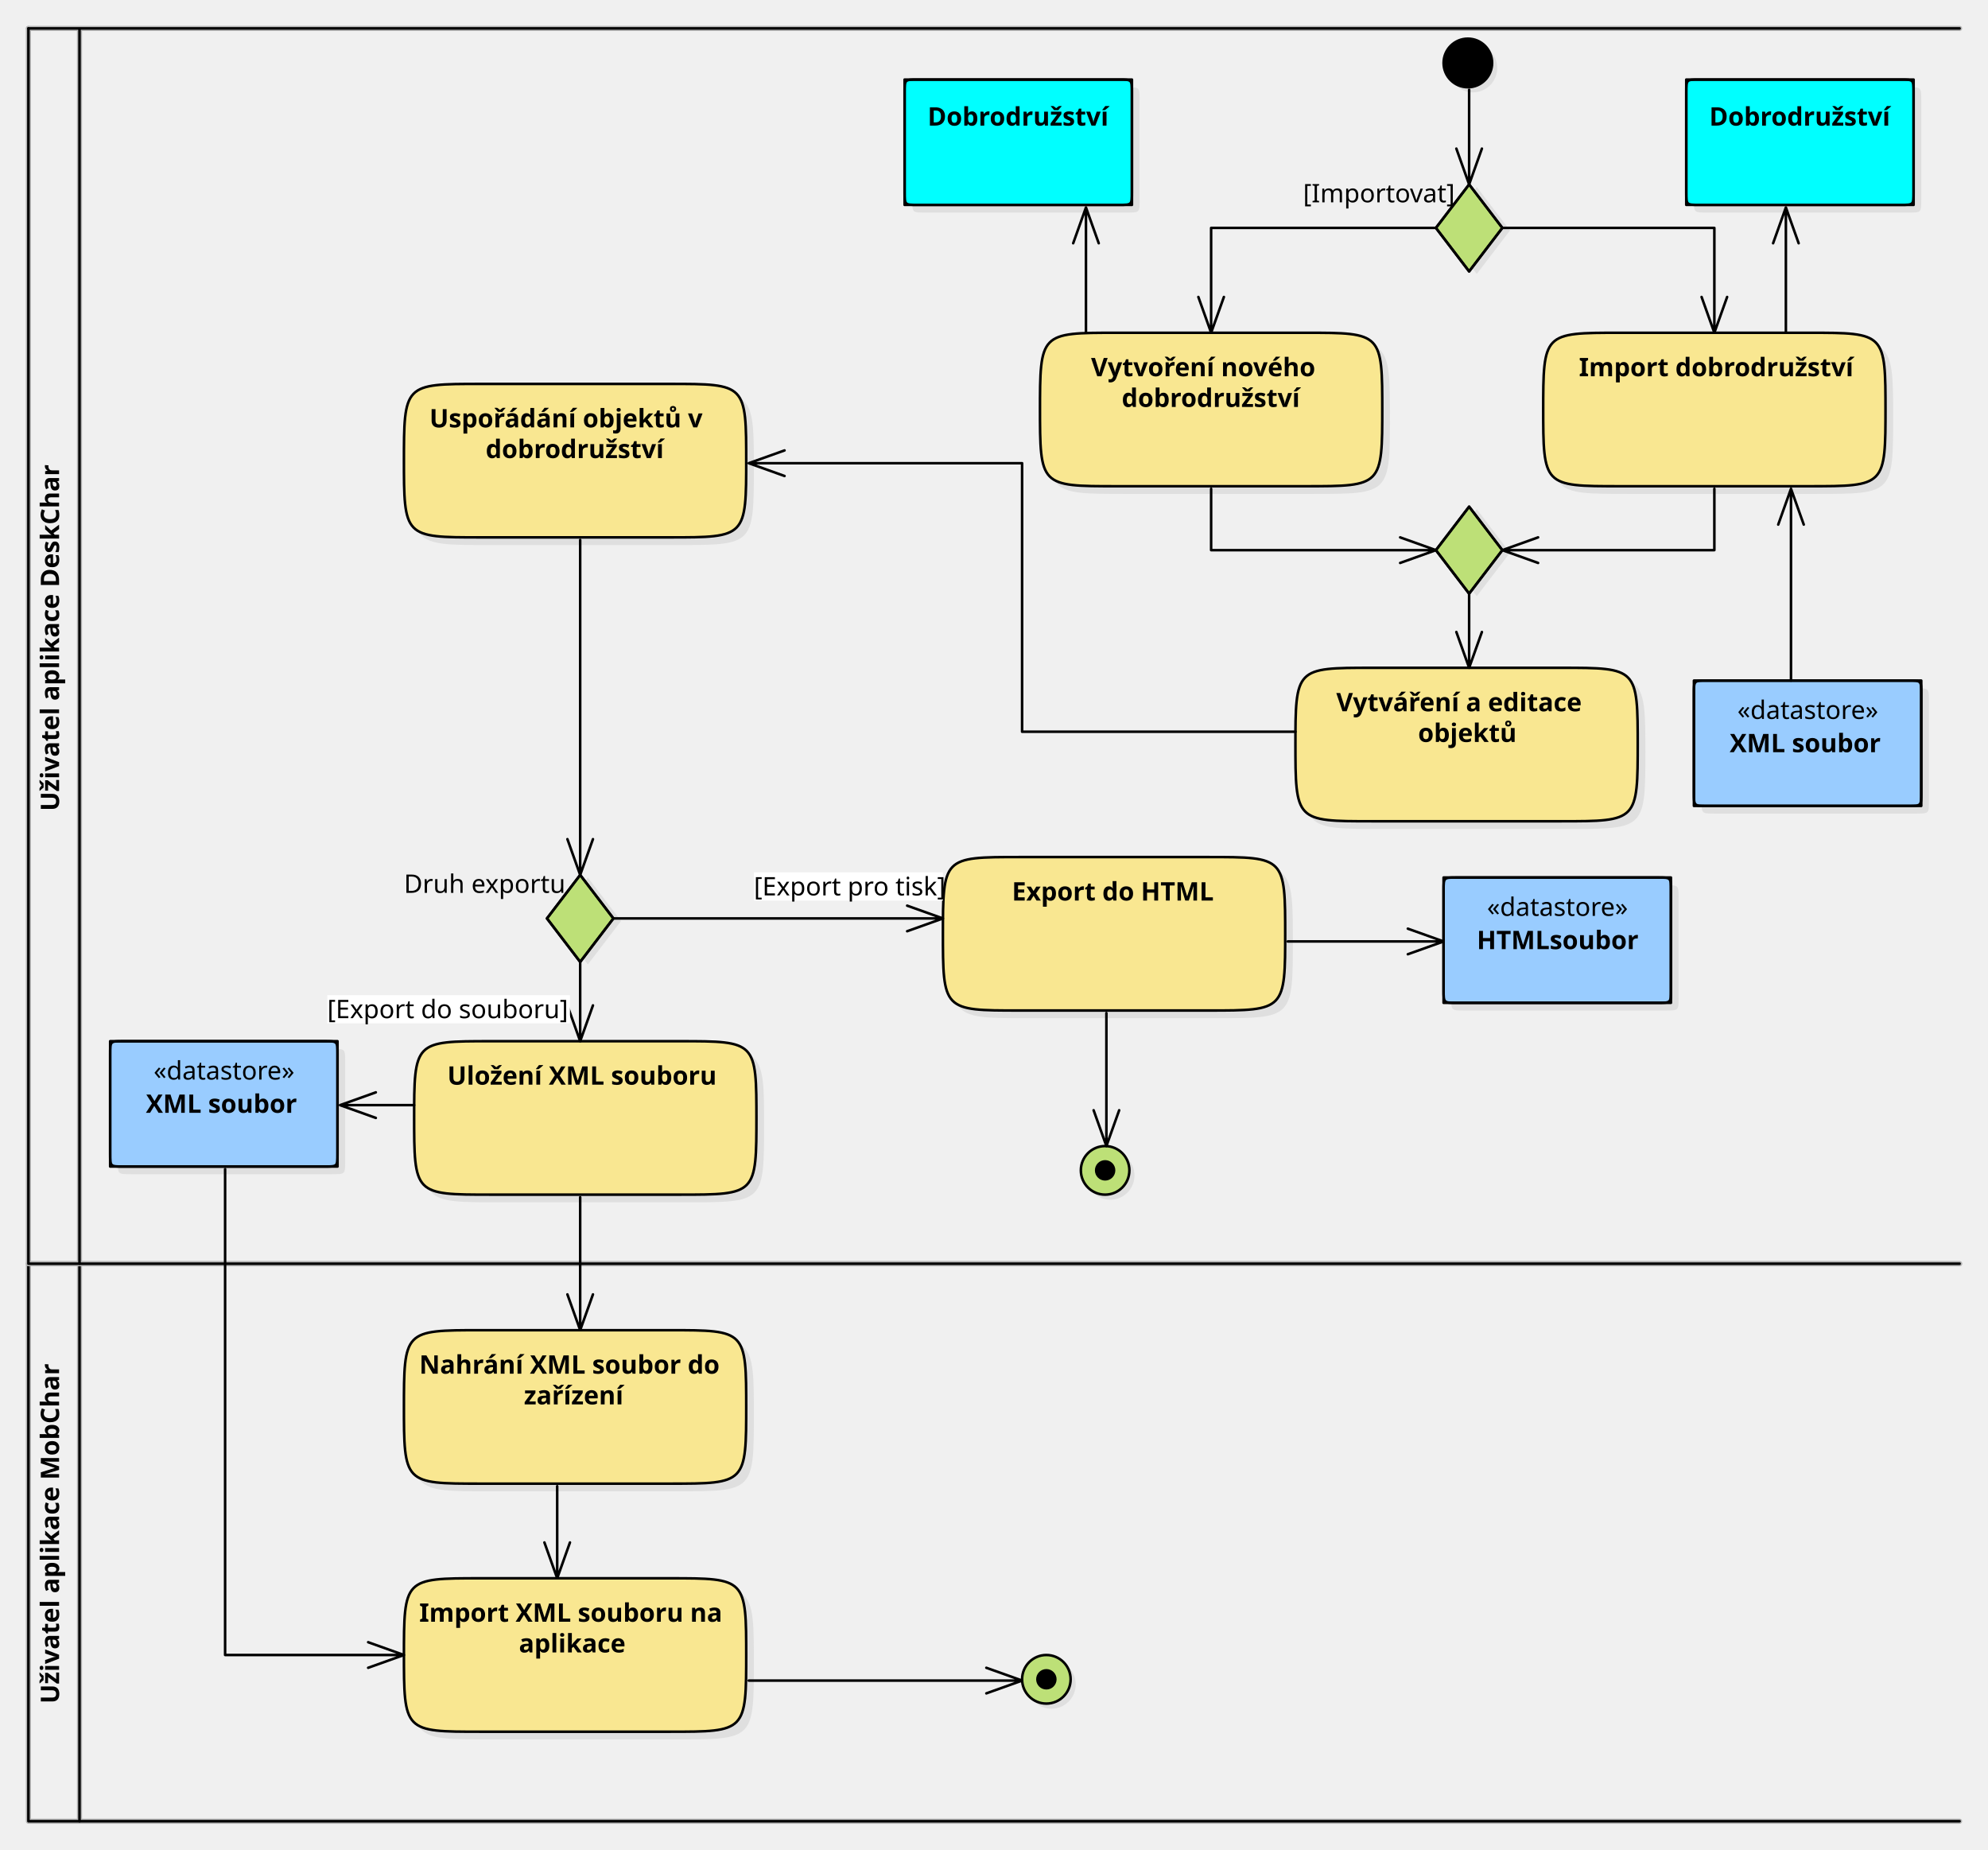
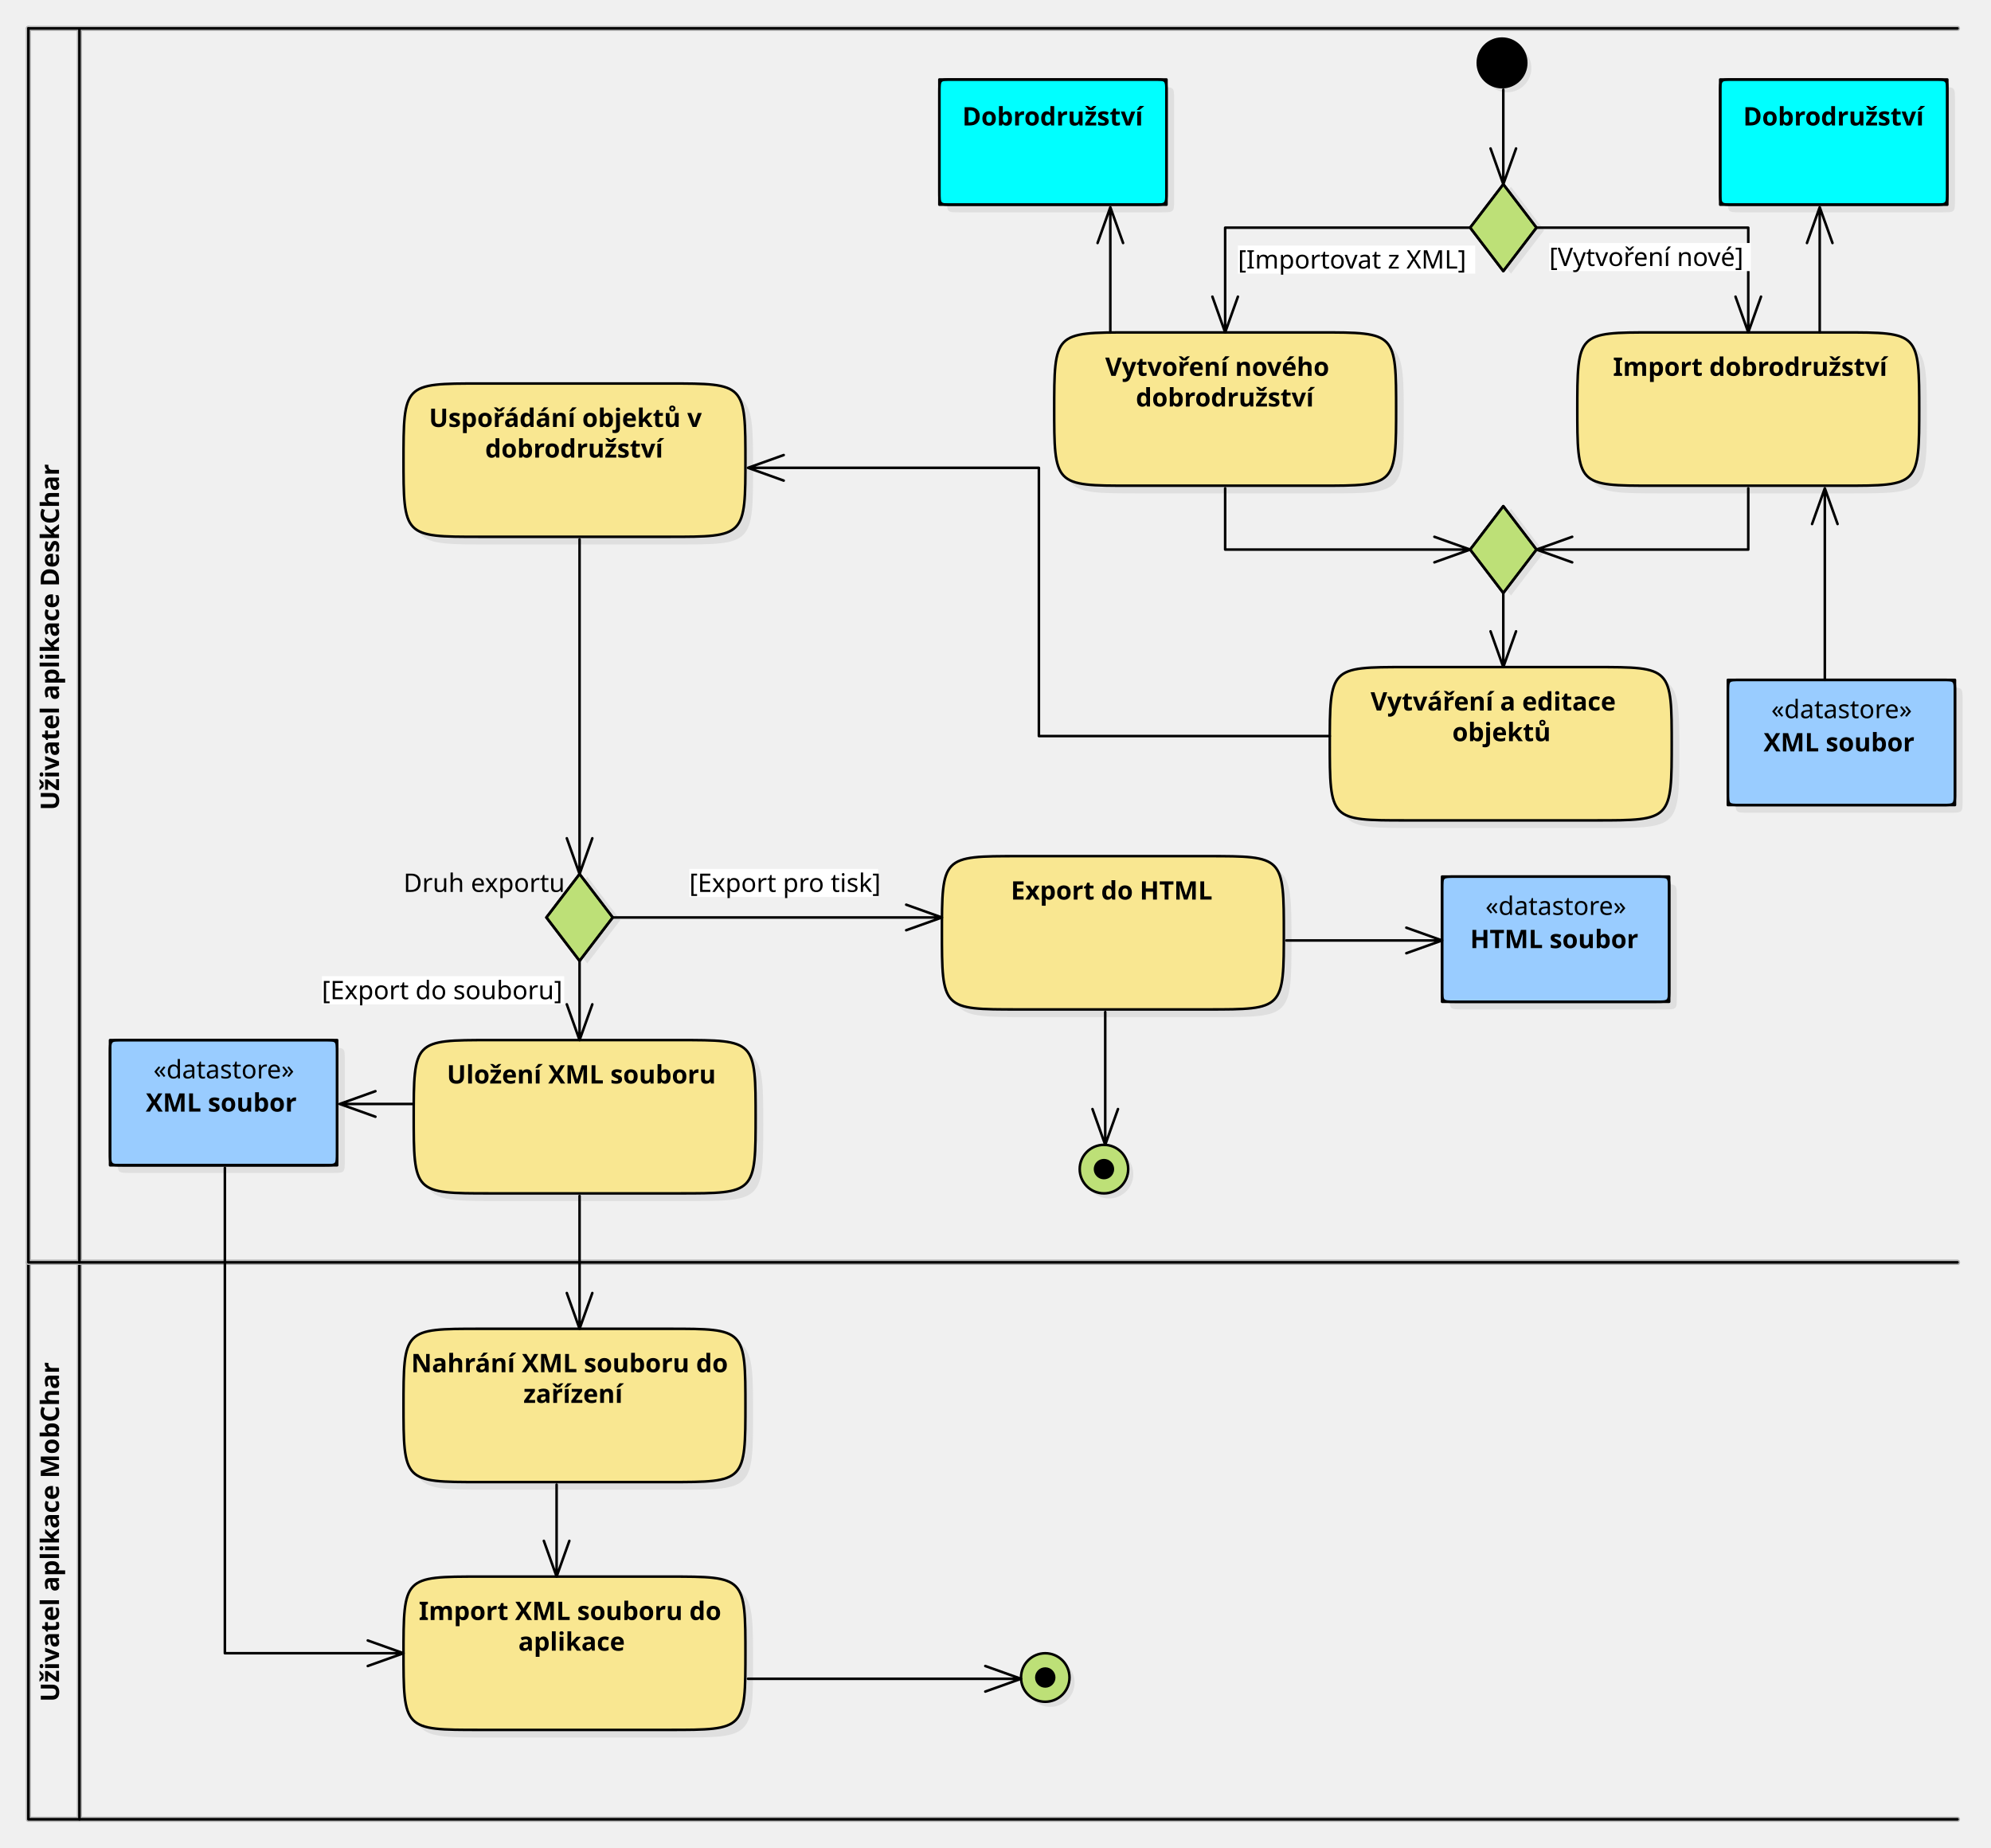
- <svg xmlns="http://www.w3.org/2000/svg" version="1.1" preserveAspectRatio="xMidYMid" xml:space="preserve" width="559.661pt" height="520.612pt" viewBox="41.62 -1.452 559.661 520.612">
+ <svg xmlns="http://www.w3.org/2000/svg" version="1.1" preserveAspectRatio="xMidYMid" xml:space="preserve" width="561.099pt" height="520.612pt" viewBox="41.62 -1.452 561.099 520.612">
  <g transform="matrix(1 0 0 -1 0 841)">
    <g stroke="#000000" fill="none" fill-rule="evenodd" stroke-width="1" stroke-linecap="round" stroke-linejoin="round" stroke-miterlimit="3" letter-spacing="normal" font-weight="normal" font-style="normal" baseline-shift="0">
      <g transform="matrix(0.75 0 0 0.75 0 841.65)">
        <g transform="matrix(0.958838 0 0 -0.959795 0 0)" font-family="ArialUnicode" font-size="10">
          <path stroke="#B4B4B4" stroke-width="2" d="M69 493V711m0 0H825" />
          <path stroke="#B4B4B4" stroke-width="2" d="M825 493H69m20 0V711" />
          <path d="M69 493V711m0 0H825" />
          <path d="M825 493H69m20 0V711" />
          <g transform="matrix(-1 0 0 1 72 665)" font-family="ArialUnicode" font-size="10">
            <text transform="matrix(0 -1 -1 0 0 0)" fill="#000000" font-weight="bold" stroke="none">
              <tspan dx="0 " x="0" y="9">Uživatel aplikace MobChar</tspan>
            </text>
          </g>
          <path stroke="#B4B4B4" stroke-width="2" d="M69 10V493m0 0H825" />
          <path stroke="#B4B4B4" stroke-width="2" d="M825 10H69m20 0V493" />
          <path d="M69 10V493m0 0H825" />
          <path d="M825 10H69m20 0V493" />
          <g transform="matrix(-1 0 0 1 72 316)" font-family="ArialUnicode" font-size="10">
            <text transform="matrix(0 -1 -1 0 0 0)" fill="#000000" font-weight="bold" stroke="none">
              <tspan dx="0 " x="0" y="9">Uživatel aplikace DeskChar</tspan>
            </text>
          </g>
-           <path fill="#DFDFDF" stroke="none" d="M625 25.5C625 20.25 629.25 16 634.5 16C639.75 16 644 20.25 644 25.5C644 30.75 639.75 35 634.5 35C629.25 35 625 30.75 625 25.5" />
-           <path fill="#000000" stroke="none" d="M623 23.5C623 18.25 627.25 14 632.5 14C637.75 14 642 18.25 642 23.5C642 28.75 637.75 33 632.5 33C627.25 33 623 28.75 623 23.5" />
-           <path d="M623 23.5C623 18.25 627.25 14 632.5 14C637.75 14 642 18.25 642 23.5C642 28.75 637.75 33 632.5 33C627.25 33 623 28.75 623 23.5" />
-           <path fill="#DFDFDF" stroke="none" d="M468 163C468 132 468 132 498 132h74C602 132 602 132 602 163v-2C602 192 602 192 572 192H498C468 192 468 192 468 161v2" />
-           <path fill="#F9E791" stroke="none" d="M465 160C465 129 465 129 495 129h74C599 129 599 129 599 160v-2C599 189 599 189 569 189H495C465 189 465 189 465 158v2" />
-           <path d="M465 160C465 129 465 129 495 129h74C599 129 599 129 599 160v-2C599 189 599 189 569 189H495C465 189 465 189 465 158v2m0 0C465 129 465 129 495 129h74C599 129 599 129 599 160v-2C599 189 599 189 569 189H495C465 189 465 189 465 158v2" />
-           <text transform="matrix(1 0 0 1 485 137)" fill="#000000" font-weight="bold" stroke="none">
+           <path fill="#DFDFDF" stroke="none" d="M639 25.5C639 20.25 643.25 16 648.5 16C653.75 16 658 20.25 658 25.5C658 30.75 653.75 35 648.5 35C643.25 35 639 30.75 639 25.5" />
+           <path fill="#000000" stroke="none" d="M637 23.5C637 18.25 641.25 14 646.5 14C651.75 14 656 18.25 656 23.5C656 28.75 651.75 33 646.5 33C641.25 33 637 28.75 637 23.5" />
+           <path d="M637 23.5C637 18.25 641.25 14 646.5 14C651.75 14 656 18.25 656 23.5C656 28.75 651.75 33 646.5 33C641.25 33 637 28.75 637 23.5" />
+           <path fill="#DFDFDF" stroke="none" d="M474 163C474 132 474 132 504 132h74C608 132 608 132 608 163v-2C608 192 608 192 578 192H504C474 192 474 192 474 161v2" />
+           <path fill="#F9E791" stroke="none" d="M471 160C471 129 471 129 501 129h74C605 129 605 129 605 160v-2C605 189 605 189 575 189H501C471 189 471 189 471 158v2" />
+           <path d="M471 160C471 129 471 129 501 129h74C605 129 605 129 605 160v-2C605 189 605 189 575 189H501C471 189 471 189 471 158v2m0 0C471 129 471 129 501 129h74C605 129 605 129 605 160v-2C605 189 605 189 575 189H501C471 189 471 189 471 158v2" />
+           <text transform="matrix(1 0 0 1 491 137)" fill="#000000" font-weight="bold" stroke="none">
            <tspan dx="0 " x="0" y="9">Vytvoření nového </tspan>
          </text>
-           <text transform="matrix(1 0 0 1 497 149)" fill="#000000" font-weight="bold" stroke="none">
+           <text transform="matrix(1 0 0 1 503 149)" fill="#000000" font-weight="bold" stroke="none">
            <tspan dx="0 " x="0" y="9">dobrodružství</tspan>
          </text>
-           <path fill="#DFDFDF" stroke="none" d="M665 163C665 132 665 132 695 132h74C799 132 799 132 799 163v-2C799 192 799 192 769 192H695C665 192 665 192 665 161v2" />
-           <path fill="#F9E791" stroke="none" d="M662 160C662 129 662 129 692 129h74C796 129 796 129 796 160v-2C796 189 796 189 766 189H692C662 189 662 189 662 158v2" />
-           <path d="M662 160C662 129 662 129 692 129h74C796 129 796 129 796 160v-2C796 189 796 189 766 189H692C662 189 662 189 662 158v2m0 0C662 129 662 129 692 129h74C796 129 796 129 796 160v-2C796 189 796 189 766 189H692C662 189 662 189 662 158v2" />
-           <text transform="matrix(1 0 0 1 676 137)" fill="#000000" font-weight="bold" stroke="none">
+           <path fill="#DFDFDF" stroke="none" d="M679 163C679 132 679 132 709 132h74C813 132 813 132 813 163v-2C813 192 813 192 783 192H709C679 192 679 192 679 161v2" />
+           <path fill="#F9E791" stroke="none" d="M676 160C676 129 676 129 706 129h74C810 129 810 129 810 160v-2C810 189 810 189 780 189H706C676 189 676 189 676 158v2" />
+           <path d="M676 160C676 129 676 129 706 129h74C810 129 810 129 810 160v-2C810 189 810 189 780 189H706C676 189 676 189 676 158v2m0 0C676 129 676 129 706 129h74C810 129 810 129 810 160v-2C810 189 810 189 780 189H706C676 189 676 189 676 158v2" />
+           <text transform="matrix(1 0 0 1 690 137)" fill="#000000" font-weight="bold" stroke="none">
            <tspan dx="0 " x="0" y="9">Import dobrodružství</tspan>
          </text>
-           <path fill="#DFDFDF" stroke="none" d="M568 294C568 263 568 263 598 263h74C702 263 702 263 702 294v-2C702 323 702 323 672 323H598C568 323 568 323 568 292v2" />
-           <path fill="#F9E791" stroke="none" d="M565 291C565 260 565 260 595 260h74C699 260 699 260 699 291v-2C699 320 699 320 669 320H595C565 320 565 320 565 289v2" />
-           <path d="M565 291C565 260 565 260 595 260h74C699 260 699 260 699 291v-2C699 320 699 320 669 320H595C565 320 565 320 565 289v2m0 0C565 260 565 260 595 260h74C699 260 699 260 699 291v-2C699 320 699 320 669 320H595C565 320 565 320 565 289v2" />
-           <text transform="matrix(1 0 0 1 581 268)" fill="#000000" font-weight="bold" stroke="none">
+           <path fill="#DFDFDF" stroke="none" d="M582 294C582 263 582 263 612 263h74C716 263 716 263 716 294v-2C716 323 716 323 686 323H612C582 323 582 323 582 292v2" />
+           <path fill="#F9E791" stroke="none" d="M579 291C579 260 579 260 609 260h74C713 260 713 260 713 291v-2C713 320 713 320 683 320H609C579 320 579 320 579 289v2" />
+           <path d="M579 291C579 260 579 260 609 260h74C713 260 713 260 713 291v-2C713 320 713 320 683 320H609C579 320 579 320 579 289v2m0 0C579 260 579 260 609 260h74C713 260 713 260 713 291v-2C713 320 713 320 683 320H609C579 320 579 320 579 289v2" />
+           <text transform="matrix(1 0 0 1 595 268)" fill="#000000" font-weight="bold" stroke="none">
            <tspan dx="0 " x="0" y="9">Vytváření a editace </tspan>
          </text>
-           <text transform="matrix(1 0 0 1 613 280)" fill="#000000" font-weight="bold" stroke="none">
+           <text transform="matrix(1 0 0 1 627 280)" fill="#000000" font-weight="bold" stroke="none">
            <tspan dx="0 " x="0" y="9">objektů</tspan>
          </text>
          <path fill="#DFDFDF" stroke="none" d="M219 183C219 152 219 152 249 152h74C353 152 353 152 353 183v-2C353 212 353 212 323 212H249C219 212 219 212 219 181v2" />
          <path fill="#F9E791" stroke="none" d="M216 180C216 149 216 149 246 149h74C350 149 350 149 350 180v-2C350 209 350 209 320 209H246C216 209 216 209 216 178v2" />
          <path d="M216 180C216 149 216 149 246 149h74C350 149 350 149 350 180v-2C350 209 350 209 320 209H246C216 209 216 209 216 178v2m0 0C216 149 216 149 246 149h74C350 149 350 149 350 180v-2C350 209 350 209 320 209H246C216 209 216 209 216 178v2" />
          <text transform="matrix(1 0 0 1 226 157)" fill="#000000" font-weight="bold" stroke="none">
            <tspan dx="0 " x="0" y="9">Uspořádání objektů v </tspan>
          </text>
          <text transform="matrix(1 0 0 1 248 169)" fill="#000000" font-weight="bold" stroke="none">
            <tspan dx="0 " x="0" y="9">dobrodružství</tspan>
          </text>
          <path fill="#DFDFDF" stroke="none" d="M301 359l-13 17L275 359l13 -17l13 17" />
          <path fill="#BDE077" d="M298 358l-13 17L272 358l13 -17l13 17" />
          <path d="M298 358l-13 17L272 358l13 -17l13 17 Z" />
          <text transform="matrix(1 0 0 1 216 339)" fill="#000000" stroke="none">
            <tspan dx="0 " x="0" y="9">Druh exportu</tspan>
          </text>
          <path fill="#DFDFDF" stroke="none" d="M430 368C430 337 430 337 460 337h74C564 337 564 337 564 368v-2C564 397 564 397 534 397H460C430 397 430 397 430 366v2" />
          <path fill="#F9E791" stroke="none" d="M427 365C427 334 427 334 457 334h74C561 334 561 334 561 365v-2C561 394 561 394 531 394H457C427 394 427 394 427 363v2" />
          <path d="M427 365C427 334 427 334 457 334h74C561 334 561 334 561 365v-2C561 394 561 394 531 394H457C427 394 427 394 427 363v2m0 0C427 334 427 334 457 334h74C561 334 561 334 561 365v-2C561 394 561 394 531 394H457C427 394 427 394 427 363v2" />
          <text transform="matrix(1 0 0 1 454 342)" fill="#000000" font-weight="bold" stroke="none">
            <tspan dx="0 " x="0" y="9">Export do HTML</tspan>
          </text>
          <path fill="#DFDFDF" stroke="none" d="M223 440C223 409 223 409 253 409h74C357 409 357 409 357 440v-2C357 469 357 469 327 469H253C223 469 223 469 223 438v2" />
          <path fill="#F9E791" stroke="none" d="M220 437C220 406 220 406 250 406h74C354 406 354 406 354 437v-2C354 466 354 466 324 466H250C220 466 220 466 220 435v2" />
          <path d="M220 437C220 406 220 406 250 406h74C354 406 354 406 354 437v-2C354 466 354 466 324 466H250C220 466 220 466 220 435v2m0 0C220 406 220 406 250 406h74C354 406 354 406 354 437v-2C354 466 354 466 324 466H250C220 466 220 466 220 435v2" />
          <text transform="matrix(1 0 0 1 233 414)" fill="#000000" font-weight="bold" stroke="none">
            <tspan dx="0 " x="0" y="9">Uložení XML souboru</tspan>
          </text>
          <path fill="#DFDFDF" stroke="none" d="M219 553C219 522 219 522 249 522h74C353 522 353 522 353 553v-2C353 582 353 582 323 582H249C219 582 219 582 219 551v2" />
          <path fill="#F9E791" stroke="none" d="M216 550C216 519 216 519 246 519h74C350 519 350 519 350 550v-2C350 579 350 579 320 579H246C216 579 216 579 216 548v2" />
          <path d="M216 550C216 519 216 519 246 519h74C350 519 350 519 350 550v-2C350 579 350 579 320 579H246C216 579 216 579 216 548v2m0 0C216 519 216 519 246 519h74C350 519 350 519 350 550v-2C350 579 350 579 320 579H246C216 579 216 579 216 548v2" />
-           <text transform="matrix(1 0 0 1 222 527)" fill="#000000" font-weight="bold" stroke="none">
-             <tspan dx="0 " x="0" y="9">Nahrání XML soubor do </tspan>
+           <text transform="matrix(1 0 0 1 219 527)" fill="#000000" font-weight="bold" stroke="none">
+             <tspan dx="0 " x="0" y="9">Nahrání XML souboru do </tspan>
          </text>
          <text transform="matrix(1 0 0 1 263 539)" fill="#000000" font-weight="bold" stroke="none">
            <tspan dx="0 " x="0" y="9">zařízení</tspan>
          </text>
          <path fill="#DFDFDF" stroke="none" d="M483 458.5C483 453.25 487.25 449 492.5 449C497.75 449 502 453.25 502 458.5C502 463.75 497.75 468 492.5 468C487.25 468 483 463.75 483 458.5" />
          <path fill="#BDE077" stroke="none" d="M481 456.5C481 451.25 485.25 447 490.5 447C495.75 447 500 451.25 500 456.5C500 461.75 495.75 466 490.5 466C485.25 466 481 461.75 481 456.5" />
          <path d="M481 456.5C481 451.25 485.25 447 490.5 447C495.75 447 500 451.25 500 456.5C500 461.75 495.75 466 490.5 466C485.25 466 481 461.75 481 456.5M481 456.5C481 451.25 485.25 447 490.5 447C495.75 447 500 451.25 500 456.5C500 461.75 495.75 466 490.5 466C485.25 466 481 461.75 481 456.5" />
          <path fill="#000000" stroke="none" d="M487 456.5C487 454.57 488.57 453 490.5 453C492.43 453 494 454.57 494 456.5C494 458.43 492.43 460 490.5 460C488.57 460 487 458.43 487 456.5" />
          <path d="M487 456.5C487 454.57 488.57 453 490.5 453C492.43 453 494 454.57 494 456.5C494 458.43 492.43 460 490.5 460C488.57 460 487 458.43 487 456.5" />
          <path fill="#DFDFDF" stroke="none" d="M219 650C219 619 219 619 249 619h74C353 619 353 619 353 650v-2C353 679 353 679 323 679H249C219 679 219 679 219 648v2" />
          <path fill="#F9E791" stroke="none" d="M216 647C216 616 216 616 246 616h74C350 616 350 616 350 647v-2C350 676 350 676 320 676H246C216 676 216 676 216 645v2" />
          <path d="M216 647C216 616 216 616 246 616h74C350 616 350 616 350 647v-2C350 676 350 676 320 676H246C216 676 216 676 216 645v2m0 0C216 616 216 616 246 616h74C350 616 350 616 350 647v-2C350 676 350 676 320 676H246C216 676 216 676 216 645v2" />
          <text transform="matrix(1 0 0 1 222 624)" fill="#000000" font-weight="bold" stroke="none">
-             <tspan dx="0 " x="0" y="9">Import XML souboru na </tspan>
+             <tspan dx="0 " x="0" y="9">Import XML souboru do </tspan>
          </text>
          <text transform="matrix(1 0 0 1 261 636)" fill="#000000" font-weight="bold" stroke="none">
            <tspan dx="0 " x="0" y="9">aplikace</tspan>
          </text>
          <path fill="#DFDFDF" stroke="none" d="M460 657.5C460 652.25 464.25 648 469.5 648C474.75 648 479 652.25 479 657.5C479 662.75 474.75 667 469.5 667C464.25 667 460 662.75 460 657.5" />
          <path fill="#BDE077" stroke="none" d="M458 655.5C458 650.25 462.25 646 467.5 646C472.75 646 477 650.25 477 655.5C477 660.75 472.75 665 467.5 665C462.25 665 458 660.75 458 655.5" />
          <path d="M458 655.5C458 650.25 462.25 646 467.5 646C472.75 646 477 650.25 477 655.5C477 660.75 472.75 665 467.5 665C462.25 665 458 660.75 458 655.5M458 655.5C458 650.25 462.25 646 467.5 646C472.75 646 477 650.25 477 655.5C477 660.75 472.75 665 467.5 665C462.25 665 458 660.75 458 655.5" />
          <path fill="#000000" stroke="none" d="M464 655.5C464 653.57 465.57 652 467.5 652C469.43 652 471 653.57 471 655.5C471 657.43 469.43 659 467.5 659C465.57 659 464 657.43 464 655.5" />
          <path d="M464 655.5C464 653.57 465.57 652 467.5 652C469.43 652 471 653.57 471 655.5C471 657.43 469.43 659 467.5 659C465.57 659 464 657.43 464 655.5" />
-           <path fill="#DFDFDF" stroke="none" d="M415 38C415 33 415 33 420 33h79C504 33 504 33 504 38V77C504 82 504 82 499 82H420C415 82 415 82 415 77V38" />
-           <path fill="#00FFFF" stroke="none" d="M412 35C412 30 412 30 417 30h79C501 30 501 30 501 35V74C501 79 501 79 496 79H417C412 79 412 79 412 74V35" />
-           <path d="M412 35C412 30 412 30 417 30h79C501 30 501 30 501 35V74C501 79 501 79 496 79H417C412 79 412 79 412 74V35m0 0C412 30 412 30 417 30h79C501 30 501 30 501 35V74C501 79 501 79 496 79H417C412 79 412 79 412 74V35" />
-           <rect x="412" y="30" width="89" height="49" />
-           <text transform="matrix(1 0 0 1 421 39)" fill="#000000" font-weight="bold" stroke="none">
+           <path fill="#DFDFDF" stroke="none" d="M429 38C429 33 429 33 434 33h79C518 33 518 33 518 38V77C518 82 518 82 513 82H434C429 82 429 82 429 77V38" />
+           <path fill="#00FFFF" stroke="none" d="M426 35C426 30 426 30 431 30h79C515 30 515 30 515 35V74C515 79 515 79 510 79H431C426 79 426 79 426 74V35" />
+           <path d="M426 35C426 30 426 30 431 30h79C515 30 515 30 515 35V74C515 79 515 79 510 79H431C426 79 426 79 426 74V35m0 0C426 30 426 30 431 30h79C515 30 515 30 515 35V74C515 79 515 79 510 79H431C426 79 426 79 426 74V35" />
+           <rect x="426" y="30" width="89" height="49" />
+           <text transform="matrix(1 0 0 1 435 39)" fill="#000000" font-weight="bold" stroke="none">
            <tspan dx="0 " x="0" y="9">Dobrodružství</tspan>
          </text>
          <path fill="#DFDFDF" stroke="none" d="M104 414C104 409 104 409 109 409h79C193 409 193 409 193 414v39C193 458 193 458 188 458H109C104 458 104 458 104 453V414" />
          <path fill="#99CCFF" stroke="none" d="M101 411C101 406 101 406 106 406h79C190 406 190 406 190 411v39C190 455 190 455 185 455H106C101 455 101 455 101 450V411" />
          <path d="M101 411C101 406 101 406 106 406h79C190 406 190 406 190 411v39C190 455 190 455 185 455H106C101 455 101 455 101 450V411m0 0C101 406 101 406 106 406h79C190 406 190 406 190 411v39C190 455 190 455 185 455H106C101 455 101 455 101 450V411" />
          <rect x="101" y="406" width="89" height="49" />
          <text transform="matrix(1 0 0 1 118 412)" fill="#000000" stroke="none">
            <tspan dx="0 " x="0" y="9">«datastore»</tspan>
          </text>
          <text transform="matrix(1 0 0 1 115 425)" fill="#000000" font-weight="bold" stroke="none">
            <tspan dx="0 " x="0" y="9">XML soubor</tspan>
          </text>
          <path fill="#DFDFDF" stroke="none" d="M626 350C626 345 626 345 631 345h79C715 345 715 345 715 350v39C715 394 715 394 710 394H631C626 394 626 394 626 389V350" />
          <path fill="#99CCFF" stroke="none" d="M623 347C623 342 623 342 628 342h79C712 342 712 342 712 347v39C712 391 712 391 707 391H628C623 391 623 391 623 386V347" />
          <path d="M623 347C623 342 623 342 628 342h79C712 342 712 342 712 347v39C712 391 712 391 707 391H628C623 391 623 391 623 386V347m0 0C623 342 623 342 628 342h79C712 342 712 342 712 347v39C712 391 712 391 707 391H628C623 391 623 391 623 386V347" />
          <rect x="623" y="342" width="89" height="49" />
          <text transform="matrix(1 0 0 1 640 348)" fill="#000000" stroke="none">
            <tspan dx="0 " x="0" y="9">«datastore»</tspan>
          </text>
-           <text transform="matrix(1 0 0 1 636 361)" fill="#000000" font-weight="bold" stroke="none">
-             <tspan dx="0 " x="0" y="9">HTMLsoubor</tspan>
-           </text>
-           <path fill="#DFDFDF" stroke="none" d="M649 89l-13 17L623 89L636 72l13 17" />
-           <path fill="#BDE077" d="M646 88l-13 17L620 88L633 71l13 17" />
-           <path d="M646 88l-13 17L620 88L633 71l13 17 Z" />
-           <text transform="matrix(1 0 0 1 568 69)" fill="#000000" stroke="none">
-             <tspan dx="0 " x="0" y="9">[Importovat]</tspan>
-           </text>
-           <path fill="#DFDFDF" stroke="none" d="M649 215l-13 17L623 215l13 -17l13 17" />
-           <path fill="#BDE077" d="M646 214l-13 17L620 214l13 -17l13 17" />
-           <path d="M646 214l-13 17L620 214l13 -17l13 17 Z" />
-           <path fill="#DFDFDF" stroke="none" d="M721 38C721 33 721 33 726 33h79C810 33 810 33 810 38V77C810 82 810 82 805 82H726C721 82 721 82 721 77V38" />
-           <path fill="#00FFFF" stroke="none" d="M718 35C718 30 718 30 723 30h79C807 30 807 30 807 35V74C807 79 807 79 802 79H723C718 79 718 79 718 74V35" />
-           <path d="M718 35C718 30 718 30 723 30h79C807 30 807 30 807 35V74C807 79 807 79 802 79H723C718 79 718 79 718 74V35m0 0C718 30 718 30 723 30h79C807 30 807 30 807 35V74C807 79 807 79 802 79H723C718 79 718 79 718 74V35" />
-           <rect x="718" y="30" width="89" height="49" />
-           <text transform="matrix(1 0 0 1 727 39)" fill="#000000" font-weight="bold" stroke="none">
+           <text transform="matrix(1 0 0 1 634 361)" fill="#000000" font-weight="bold" stroke="none">
+             <tspan dx="0 " x="0" y="9">HTML soubor</tspan>
+           </text>
+           <path fill="#DFDFDF" stroke="none" d="M663 89l-13 17L637 89L650 72l13 17" />
+           <path fill="#BDE077" d="M660 88l-13 17L634 88L647 71l13 17" />
+           <path d="M660 88l-13 17L634 88L647 71l13 17 Z" />
+           <path fill="#DFDFDF" stroke="none" d="M663 215l-13 17L637 215l13 -17l13 17" />
+           <path fill="#BDE077" d="M660 214l-13 17L634 214l13 -17l13 17" />
+           <path d="M660 214l-13 17L634 214l13 -17l13 17 Z" />
+           <path fill="#DFDFDF" stroke="none" d="M735 38C735 33 735 33 740 33h79C824 33 824 33 824 38V77C824 82 824 82 819 82H740C735 82 735 82 735 77V38" />
+           <path fill="#00FFFF" stroke="none" d="M732 35C732 30 732 30 737 30h79C821 30 821 30 821 35V74C821 79 821 79 816 79H737C732 79 732 79 732 74V35" />
+           <path d="M732 35C732 30 732 30 737 30h79C821 30 821 30 821 35V74C821 79 821 79 816 79H737C732 79 732 79 732 74V35m0 0C732 30 732 30 737 30h79C821 30 821 30 821 35V74C821 79 821 79 816 79H737C732 79 732 79 732 74V35" />
+           <rect x="732" y="30" width="89" height="49" />
+           <text transform="matrix(1 0 0 1 741 39)" fill="#000000" font-weight="bold" stroke="none">
            <tspan dx="0 " x="0" y="9">Dobrodružství</tspan>
          </text>
-           <path fill="#DFDFDF" stroke="none" d="M724 273C724 268 724 268 729 268h79C813 268 813 268 813 273v39C813 317 813 317 808 317H729C724 317 724 317 724 312V273" />
-           <path fill="#99CCFF" stroke="none" d="M721 270C721 265 721 265 726 265h79C810 265 810 265 810 270v39C810 314 810 314 805 314H726C721 314 721 314 721 309V270" />
-           <path d="M721 270C721 265 721 265 726 265h79C810 265 810 265 810 270v39C810 314 810 314 805 314H726C721 314 721 314 721 309V270m0 0C721 265 721 265 726 265h79C810 265 810 265 810 270v39C810 314 810 314 805 314H726C721 314 721 314 721 309V270" />
-           <rect x="721" y="265" width="89" height="49" />
-           <text transform="matrix(1 0 0 1 738 271)" fill="#000000" stroke="none">
+           <path fill="#DFDFDF" stroke="none" d="M738 273C738 268 738 268 743 268h79C827 268 827 268 827 273v39C827 317 827 317 822 317H743C738 317 738 317 738 312V273" />
+           <path fill="#99CCFF" stroke="none" d="M735 270C735 265 735 265 740 265h79C824 265 824 265 824 270v39C824 314 824 314 819 314H740C735 314 735 314 735 309V270" />
+           <path d="M735 270C735 265 735 265 740 265h79C824 265 824 265 824 270v39C824 314 824 314 819 314H740C735 314 735 314 735 309V270m0 0C735 265 735 265 740 265h79C824 265 824 265 824 270v39C824 314 824 314 819 314H740C735 314 735 314 735 309V270" />
+           <rect x="735" y="265" width="89" height="49" />
+           <text transform="matrix(1 0 0 1 752 271)" fill="#000000" stroke="none">
            <tspan dx="0 " x="0" y="9">«datastore»</tspan>
          </text>
-           <text transform="matrix(1 0 0 1 735 284)" fill="#000000" font-weight="bold" stroke="none">
+           <text transform="matrix(1 0 0 1 749 284)" fill="#000000" font-weight="bold" stroke="none">
            <tspan dx="0 " x="0" y="9">XML soubor</tspan>
          </text>
          <path d="M298 358h65m0 0v0m0 0h64m0 0l-14 5m14 -5l-14 -5" />
-           <path d="M646 88h83m0 0v41m0 0l-5 -14m5 14l5 -14" />
-           <path d="M633 231v14m0 0v0m0 0v15m0 0l-5 -14m5 14l5 -14" />
-           <path d="M633 34V71m0 0L628 57m5 14l5 -14" />
-           <path d="M532 190v24m0 0h88m0 0l-14 5m14 -5l-14 -5" />
-           <path d="M483 129V80m0 0l5 14M483 80l-5 14" />
-           <path d="M757 129V80m0 0l5 14M757 80l-5 14" />
-           <path d="M729 190v24m0 0H646m0 0l14 -5m-14 5l14 5" />
-           <path d="M620 88H532m0 0v41m0 0l-5 -14m5 14l5 -14" />
+           <path d="M660 88h83m0 0v41m0 0l-5 -14m5 14l5 -14" />
+           <path d="M647 231v14m0 0v0m0 0v15m0 0l-5 -14m5 14l5 -14" />
+           <path d="M647 34V71m0 0L642 57m5 14l5 -14" />
+           <path d="M538 190v24m0 0h96m0 0l-14 5m14 -5l-14 -5" />
+           <path d="M493 129V80m0 0l5 14M493 80l-5 14" />
+           <path d="M771 129V80m0 0l5 14M771 80l-5 14" />
+           <path d="M743 190v24m0 0H660m0 0l14 -5m-14 5l14 5" />
+           <path d="M634 88H538m0 0v41m0 0l-5 -14m5 14l5 -14" />
          <path d="M285 210v65m0 0v0m0 0v66m0 0l-5 -14m5 14l5 -14" />
-           <path d="M759 265V190m0 0l5 14m-5 -14l-5 14" />
+           <path d="M773 265V190m0 0l5 14m-5 -14l-5 14" />
          <path d="M285 375v15m0 0v0m0 0v16m0 0l-5 -14m5 14l5 -14" />
          <path d="M491 395v52m0 0l-5 -14m5 14l5 -14" />
          <path d="M562 367h61m0 0l-14 5m14 -5l-14 -5" />
          <path d="M285 467v52m0 0l-5 -14m5 14l5 -14" />
          <path d="M220 431H191m0 0l14 -5m-14 5l14 5" />
          <path d="M276 580v36m0 0l-5 -14m5 14l5 -14" />
          <path d="M351 656H458m0 0l-14 5m14 -5l-14 -5" />
          <path d="M146 456V646m0 0h70m0 0l-14 5m14 -5l-14 -5" />
-           <path d="M565 285H458m0 0V180m0 0H351m0 0l14 -5m-14 5l14 5" />
-           <g transform="matrix(1 0 0 -1 186 388)">
+           <path d="M579 287H465m0 0V182m0 0H351m0 0l14 -5m-14 5l14 5" />
+           <g transform="matrix(1 0 0 -1 328 339)">
+             <rect fill="#FFFFFF" stroke="none" x="0" width="74" y="-11" height="11" />
+           </g>
+           <text transform="matrix(1 0 0 1 328 339)" fill="#000000" stroke="none">
+             <tspan dx="0 " x="0" y="9">[Export pro tisk]</tspan>
+           </text>
+           <g transform="matrix(1 0 0 -1 543 95)">
+             <rect fill="#FFFFFF" stroke="none" x="0" width="93" y="-11" height="11" />
+           </g>
+           <text transform="matrix(1 0 0 1 543 95)" fill="#000000" stroke="none">
+             <tspan dx="0 " x="0" y="9">[Importovat z XML]</tspan>
+           </text>
+           <g transform="matrix(1 0 0 -1 665 94)">
+             <rect fill="#FFFFFF" stroke="none" x="0" width="79" y="-11" height="11" />
+           </g>
+           <text transform="matrix(1 0 0 1 665 94)" fill="#000000" stroke="none">
+             <tspan dx="0 " x="0" y="9">[Vytvoření nové]</tspan>
+           </text>
+           <g transform="matrix(1 0 0 -1 184 381)">
            <rect fill="#FFFFFF" stroke="none" x="0" width="95" y="-11" height="11" />
          </g>
-           <text transform="matrix(1 0 0 1 186 388)" fill="#000000" stroke="none">
+           <text transform="matrix(1 0 0 1 184 381)" fill="#000000" stroke="none">
            <tspan dx="0 " x="0" y="9">[Export do souboru]</tspan>
-           </text>
-           <g transform="matrix(1 0 0 -1 353 340)">
-             <rect fill="#FFFFFF" stroke="none" x="0" width="74" y="-11" height="11" />
-           </g>
-           <text transform="matrix(1 0 0 1 353 340)" fill="#000000" stroke="none">
-             <tspan dx="0 " x="0" y="9">[Export pro tisk]</tspan>
          </text>
        </g>
      </g>
    </g>
  </g>
</svg>
